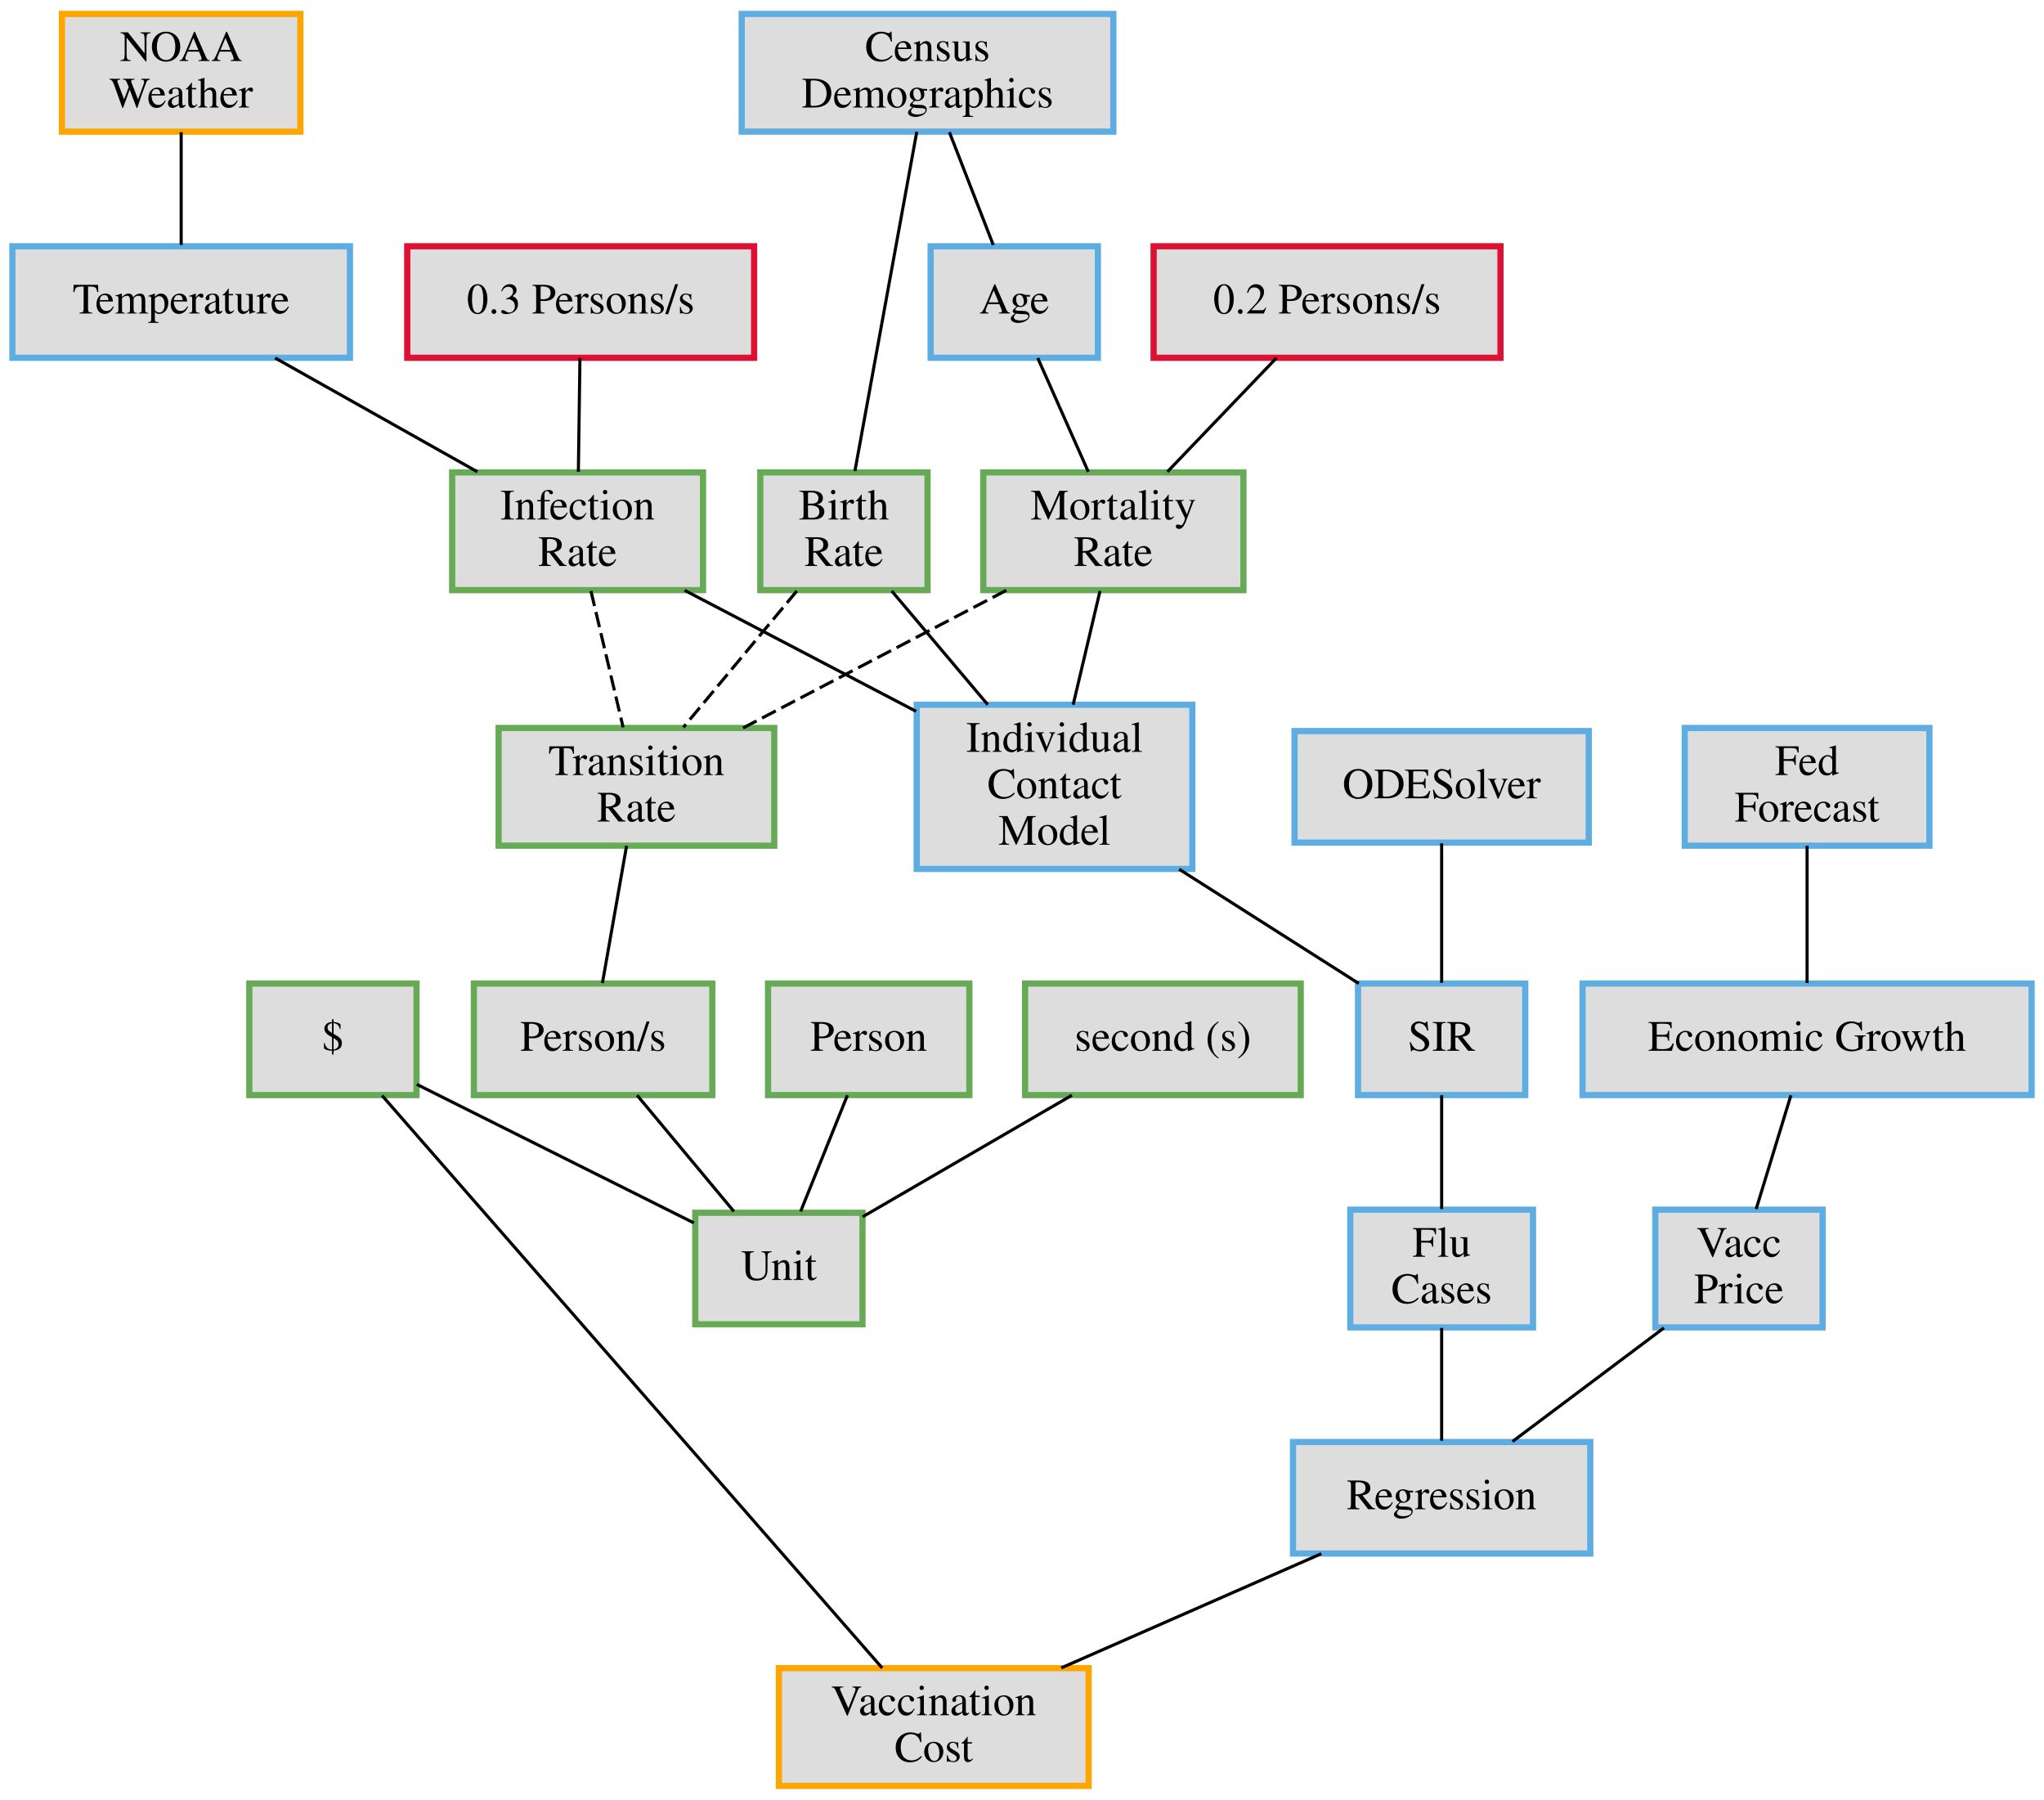
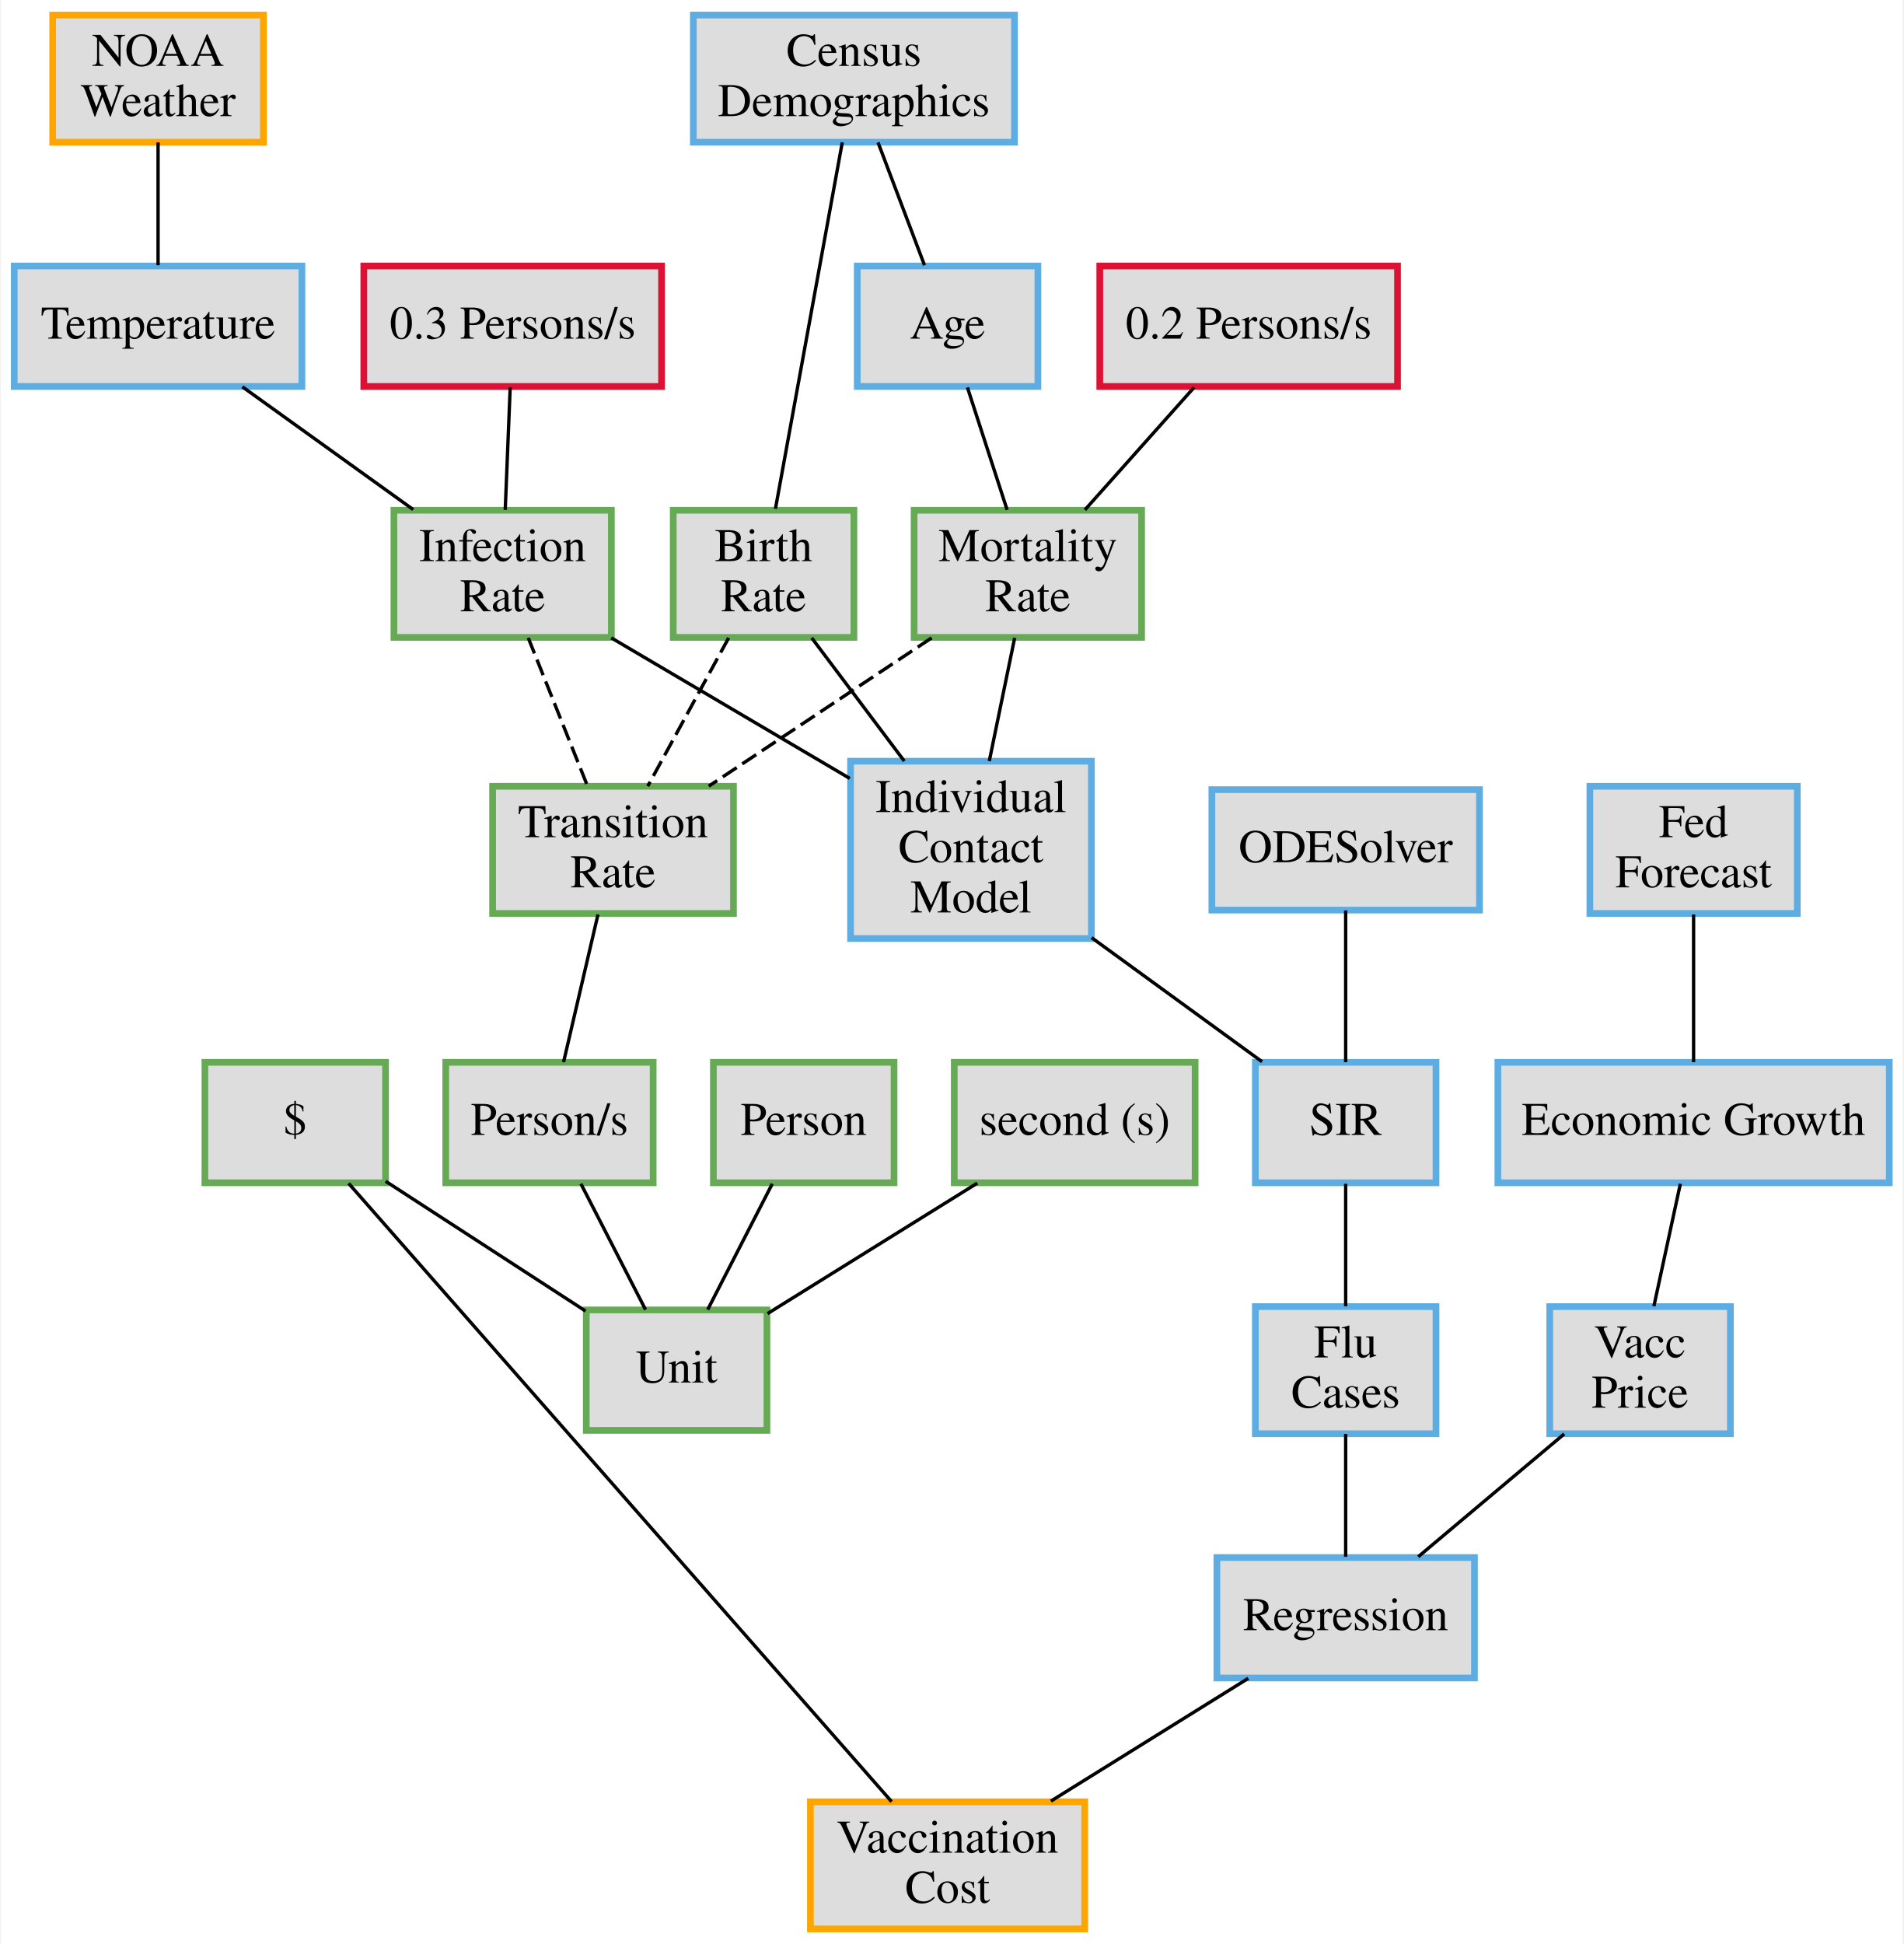
- <svg xmlns="http://www.w3.org/2000/svg" width="660pt" height="581pt" viewBox="0.00 0.00 660.00 581.00">
+ <svg xmlns="http://www.w3.org/2000/svg" width="569pt" height="581pt" viewBox="0.00 0.00 568.50 581.00">
  <g id="graph0" class="graph" transform="scale(1 1) rotate(0) translate(4 577)">
-     <polygon fill="white" stroke="none" points="-4,4 -4,-577 656,-577 656,4 -4,4" />
+     <polygon fill="#ffffff" stroke="transparent" points="-4,4 -4,-577 564.5,-577 564.5,4 -4,4" />
    <g id="node1" class="node">
-       <polygon fill="#dddddd" stroke="#5dade2" stroke-width="2" points="292,-296.5 292,-349.5 381,-349.5 381,-296.5 292,-296.5" />
-       <text text-anchor="middle" x="336.5" y="-334.3" font-family="Times,serif" font-size="14.00">Individual</text>
-       <text text-anchor="middle" x="336.5" y="-319.3" font-family="Times,serif" font-size="14.00">Contact</text>
-       <text text-anchor="middle" x="336.5" y="-304.3" font-family="Times,serif" font-size="14.00">Model</text>
+       <polygon fill="#dddddd" stroke="#5dade2" stroke-width="2" points="250,-296.5 250,-349.5 322,-349.5 322,-296.5 250,-296.5" />
+       <text text-anchor="middle" x="286" y="-334.3" font-family="Times,serif" font-size="14.00" fill="#000000">Individual</text>
+       <text text-anchor="middle" x="286" y="-319.3" font-family="Times,serif" font-size="14.00" fill="#000000">Contact</text>
+       <text text-anchor="middle" x="286" y="-304.3" font-family="Times,serif" font-size="14.00" fill="#000000">Model</text>
    </g>
    <g id="node2" class="node">
-       <polygon fill="#dddddd" stroke="#5dade2" stroke-width="2" points="434.5,-223.5 434.5,-259.5 488.5,-259.5 488.5,-223.5 434.5,-223.5" />
-       <text text-anchor="middle" x="461.5" y="-237.8" font-family="Times,serif" font-size="14.00">SIR</text>
+       <polygon fill="#dddddd" stroke="#5dade2" stroke-width="2" points="371,-223.5 371,-259.5 425,-259.5 425,-223.5 371,-223.5" />
+       <text text-anchor="middle" x="398" y="-237.8" font-family="Times,serif" font-size="14.00" fill="#000000">SIR</text>
    </g>
    <g id="edge1" class="edge">
-       <path fill="none" stroke="black" d="M376.739,-296.408C395.723,-284.334 417.86,-270.255 434.749,-259.514" />
+       <path fill="none" stroke="#000000" d="M322.054,-296.764C338.68,-284.666 358.005,-270.603 373,-259.692" />
    </g>
    <g id="node22" class="node">
-       <polygon fill="#dddddd" stroke="#5dade2" stroke-width="2" points="432,-148.5 432,-186.5 491,-186.5 491,-148.5 432,-148.5" />
-       <text text-anchor="middle" x="461.5" y="-171.3" font-family="Times,serif" font-size="14.00">Flu</text>
-       <text text-anchor="middle" x="461.5" y="-156.3" font-family="Times,serif" font-size="14.00">Cases</text>
+       <polygon fill="#dddddd" stroke="#5dade2" stroke-width="2" points="371,-148.5 371,-186.5 425,-186.5 425,-148.5 371,-148.5" />
+       <text text-anchor="middle" x="398" y="-171.3" font-family="Times,serif" font-size="14.00" fill="#000000">Flu</text>
+       <text text-anchor="middle" x="398" y="-156.3" font-family="Times,serif" font-size="14.00" fill="#000000">Cases</text>
    </g>
    <g id="edge19" class="edge">
-       <path fill="none" stroke="black" d="M461.5,-223.437C461.5,-212.375 461.5,-197.979 461.5,-186.699" />
+       <path fill="none" stroke="#000000" d="M398,-223.208C398,-212.08 398,-197.888 398,-186.614" />
    </g>
    <g id="node3" class="node">
-       <polygon fill="#dddddd" stroke="#66aa55" stroke-width="2" points="142,-386.5 142,-424.5 223,-424.5 223,-386.5 142,-386.5" />
-       <text text-anchor="middle" x="182.5" y="-409.3" font-family="Times,serif" font-size="14.00">Infection</text>
-       <text text-anchor="middle" x="182.5" y="-394.3" font-family="Times,serif" font-size="14.00">Rate</text>
+       <polygon fill="#dddddd" stroke="#66aa55" stroke-width="2" points="113.5,-386.5 113.5,-424.5 178.5,-424.5 178.5,-386.5 113.5,-386.5" />
+       <text text-anchor="middle" x="146" y="-409.3" font-family="Times,serif" font-size="14.00" fill="#000000">Infection</text>
+       <text text-anchor="middle" x="146" y="-394.3" font-family="Times,serif" font-size="14.00" fill="#000000">Rate</text>
    </g>
    <g id="edge2" class="edge">
-       <path fill="none" stroke="black" d="M217.061,-386.434C239.142,-374.892 267.995,-359.809 291.811,-347.36" />
+       <path fill="none" stroke="#000000" d="M178.471,-386.365C199.796,-373.799 227.718,-357.345 249.764,-344.353" />
    </g>
    <g id="node7" class="node">
-       <polygon fill="#dddddd" stroke="#66aa55" stroke-width="2" points="157,-304 157,-342 246,-342 246,-304 157,-304" />
-       <text text-anchor="middle" x="201.5" y="-326.8" font-family="Times,serif" font-size="14.00">Transition</text>
-       <text text-anchor="middle" x="201.5" y="-311.8" font-family="Times,serif" font-size="14.00">Rate</text>
+       <polygon fill="#dddddd" stroke="#66aa55" stroke-width="2" points="143,-304 143,-342 215,-342 215,-304 143,-304" />
+       <text text-anchor="middle" x="179" y="-326.8" font-family="Times,serif" font-size="14.00" fill="#000000">Transition</text>
+       <text text-anchor="middle" x="179" y="-311.8" font-family="Times,serif" font-size="14.00" fill="#000000">Rate</text>
    </g>
    <g id="edge7" class="edge">
-       <path fill="none" stroke="black" stroke-dasharray="5,2" d="M186.811,-386.233C189.921,-373.059 194.1,-355.352 197.206,-342.194" />
+       <path fill="none" stroke="#000000" stroke-dasharray="5,2" d="M153.654,-386.365C158.985,-373.037 166.066,-355.336 171.388,-342.031" />
    </g>
    <g id="node4" class="node">
-       <polygon fill="#dddddd" stroke="#dd1133" stroke-width="2" points="127.5,-461.5 127.5,-497.5 239.5,-497.5 239.5,-461.5 127.5,-461.5" />
-       <text text-anchor="middle" x="183.5" y="-475.8" font-family="Times,serif" font-size="14.00">0.3 Persons/s</text>
+       <polygon fill="#dddddd" stroke="#dd1133" stroke-width="2" points="104.5,-461.5 104.5,-497.5 193.5,-497.5 193.5,-461.5 104.5,-461.5" />
+       <text text-anchor="middle" x="149" y="-475.8" font-family="Times,serif" font-size="14.00" fill="#000000">0.3 Persons/s</text>
    </g>
    <g id="edge3" class="edge">
-       <path fill="none" stroke="black" d="M183.263,-461.437C183.109,-450.375 182.909,-435.979 182.753,-424.699" />
+       <path fill="none" stroke="#000000" d="M148.258,-461.208C147.807,-450.08 147.232,-435.888 146.775,-424.614" />
    </g>
    <g id="node5" class="node">
-       <polygon fill="#dddddd" stroke="#dd1133" stroke-width="2" points="368.5,-461.5 368.5,-497.5 480.5,-497.5 480.5,-461.5 368.5,-461.5" />
-       <text text-anchor="middle" x="424.5" y="-475.8" font-family="Times,serif" font-size="14.00">0.2 Persons/s</text>
+       <polygon fill="#dddddd" stroke="#dd1133" stroke-width="2" points="324.5,-461.5 324.5,-497.5 413.5,-497.5 413.5,-461.5 324.5,-461.5" />
+       <text text-anchor="middle" x="369" y="-475.8" font-family="Times,serif" font-size="14.00" fill="#000000">0.2 Persons/s</text>
    </g>
    <g id="node6" class="node">
-       <polygon fill="#dddddd" stroke="#66aa55" stroke-width="2" points="313.5,-386.5 313.5,-424.5 397.5,-424.5 397.5,-386.5 313.5,-386.5" />
-       <text text-anchor="middle" x="355.5" y="-409.3" font-family="Times,serif" font-size="14.00">Mortality</text>
-       <text text-anchor="middle" x="355.5" y="-394.3" font-family="Times,serif" font-size="14.00">Rate</text>
+       <polygon fill="#dddddd" stroke="#66aa55" stroke-width="2" points="269,-386.5 269,-424.5 337,-424.5 337,-386.5 269,-386.5" />
+       <text text-anchor="middle" x="303" y="-409.3" font-family="Times,serif" font-size="14.00" fill="#000000">Mortality</text>
+       <text text-anchor="middle" x="303" y="-394.3" font-family="Times,serif" font-size="14.00" fill="#000000">Rate</text>
    </g>
    <g id="edge4" class="edge">
-       <path fill="none" stroke="black" d="M408.148,-461.437C397.547,-450.375 383.751,-435.979 372.941,-424.699" />
+       <path fill="none" stroke="#000000" d="M352.685,-461.208C342.76,-450.08 330.103,-435.888 320.048,-424.614" />
    </g>
    <g id="edge5" class="edge">
-       <path fill="none" stroke="black" d="M351.189,-386.233C348.627,-375.378 345.338,-361.446 342.523,-349.517" />
+       <path fill="none" stroke="#000000" d="M299.057,-386.365C296.801,-375.417 293.937,-361.519 291.467,-349.529" />
    </g>
    <g id="edge6" class="edge">
-       <path fill="none" stroke="black" stroke-dasharray="5,2" d="M320.939,-386.434C295.577,-373.177 261.281,-355.249 235.945,-342.005" />
+       <path fill="none" stroke="#000000" stroke-dasharray="5,2" d="M274.24,-386.365C254.208,-373.037 227.602,-355.336 207.604,-342.031" />
    </g>
    <g id="node9" class="node">
-       <polygon fill="#dddddd" stroke="#66aa55" stroke-width="2" points="149,-223.5 149,-259.5 226,-259.5 226,-223.5 149,-223.5" />
-       <text text-anchor="middle" x="187.5" y="-237.8" font-family="Times,serif" font-size="14.00">Person/s</text>
+       <polygon fill="#dddddd" stroke="#66aa55" stroke-width="2" points="129,-223.5 129,-259.5 191,-259.5 191,-223.5 129,-223.5" />
+       <text text-anchor="middle" x="160" y="-237.8" font-family="Times,serif" font-size="14.00" fill="#000000">Person/s</text>
    </g>
    <g id="edge10" class="edge">
-       <path fill="none" stroke="black" d="M198.323,-303.96C195.984,-290.675 192.822,-272.722 190.52,-259.651" />
+       <path fill="none" stroke="#000000" d="M174.497,-303.686C171.381,-290.317 167.261,-272.646 164.21,-259.559" />
    </g>
    <g id="node8" class="node">
-       <polygon fill="#dddddd" stroke="#66aa55" stroke-width="2" points="241.5,-386.5 241.5,-424.5 295.5,-424.5 295.5,-386.5 241.5,-386.5" />
-       <text text-anchor="middle" x="268.5" y="-409.3" font-family="Times,serif" font-size="14.00">Birth</text>
-       <text text-anchor="middle" x="268.5" y="-394.3" font-family="Times,serif" font-size="14.00">Rate</text>
+       <polygon fill="#dddddd" stroke="#66aa55" stroke-width="2" points="197,-386.5 197,-424.5 251,-424.5 251,-386.5 197,-386.5" />
+       <text text-anchor="middle" x="224" y="-409.3" font-family="Times,serif" font-size="14.00" fill="#000000">Birth</text>
+       <text text-anchor="middle" x="224" y="-394.3" font-family="Times,serif" font-size="14.00" fill="#000000">Rate</text>
    </g>
    <g id="edge9" class="edge">
-       <path fill="none" stroke="black" d="M283.93,-386.233C293.1,-375.378 304.868,-361.446 314.945,-349.517" />
+       <path fill="none" stroke="#000000" d="M238.38,-386.365C246.607,-375.417 257.053,-361.519 266.063,-349.529" />
    </g>
    <g id="edge8" class="edge">
-       <path fill="none" stroke="black" stroke-dasharray="5,2" d="M253.297,-386.233C242.332,-373.059 227.594,-355.352 216.643,-342.194" />
+       <path fill="none" stroke="#000000" stroke-dasharray="5,2" d="M213.563,-386.365C206.293,-373.037 196.638,-355.336 189.38,-342.031" />
    </g>
    <g id="node11" class="node">
-       <polygon fill="#dddddd" stroke="#66aa55" stroke-width="2" points="220.5,-149.5 220.5,-185.5 274.5,-185.5 274.5,-149.5 220.5,-149.5" />
-       <text text-anchor="middle" x="247.5" y="-163.8" font-family="Times,serif" font-size="14.00">Unit</text>
+       <polygon fill="#dddddd" stroke="#66aa55" stroke-width="2" points="171,-149.5 171,-185.5 225,-185.5 225,-149.5 171,-149.5" />
+       <text text-anchor="middle" x="198" y="-163.8" font-family="Times,serif" font-size="14.00" fill="#000000">Unit</text>
    </g>
    <g id="edge12" class="edge">
-       <path fill="none" stroke="black" d="M201.719,-223.437C211.145,-212.126 223.476,-197.328 232.966,-185.941" />
+       <path fill="none" stroke="#000000" d="M169.393,-223.208C175.283,-211.738 182.845,-197.012 188.715,-185.582" />
    </g>
    <g id="node10" class="node">
-       <polygon fill="#dddddd" stroke="#66aa55" stroke-width="2" points="244,-223.5 244,-259.5 309,-259.5 309,-223.5 244,-223.5" />
-       <text text-anchor="middle" x="276.5" y="-237.8" font-family="Times,serif" font-size="14.00">Person</text>
+       <polygon fill="#dddddd" stroke="#66aa55" stroke-width="2" points="209,-223.5 209,-259.5 263,-259.5 263,-223.5 209,-223.5" />
+       <text text-anchor="middle" x="236" y="-237.8" font-family="Times,serif" font-size="14.00" fill="#000000">Person</text>
    </g>
    <g id="edge11" class="edge">
-       <path fill="none" stroke="black" d="M269.627,-223.437C265.072,-212.126 259.111,-197.328 254.525,-185.941" />
+       <path fill="none" stroke="#000000" d="M226.607,-223.208C220.717,-211.738 213.155,-197.012 207.285,-185.582" />
    </g>
    <g id="node12" class="node">
-       <polygon fill="#dddddd" stroke="#66aa55" stroke-width="2" points="327,-223.5 327,-259.5 416,-259.5 416,-223.5 327,-223.5" />
-       <text text-anchor="middle" x="371.5" y="-237.8" font-family="Times,serif" font-size="14.00">second (s)</text>
+       <polygon fill="#dddddd" stroke="#66aa55" stroke-width="2" points="281,-223.5 281,-259.5 353,-259.5 353,-223.5 281,-223.5" />
+       <text text-anchor="middle" x="317" y="-237.8" font-family="Times,serif" font-size="14.00" fill="#000000">second (s)</text>
    </g>
    <g id="edge13" class="edge">
-       <path fill="none" stroke="black" d="M342.114,-223.437C321.631,-211.544 294.509,-195.796 274.557,-184.21" />
+       <path fill="none" stroke="#000000" d="M287.889,-223.398C268.761,-211.502 243.904,-196.045 225.179,-184.401" />
    </g>
    <g id="node13" class="node">
-       <polygon fill="#dddddd" stroke="#66aa55" stroke-width="2" points="76.5,-223.5 76.5,-259.5 130.5,-259.5 130.5,-223.5 76.5,-223.5" />
-       <text text-anchor="middle" x="103.5" y="-237.8" font-family="Times,serif" font-size="14.00">$</text>
+       <polygon fill="#dddddd" stroke="#66aa55" stroke-width="2" points="57,-223.5 57,-259.5 111,-259.5 111,-223.5 57,-223.5" />
+       <text text-anchor="middle" x="84" y="-237.8" font-family="Times,serif" font-size="14.00" fill="#000000">$</text>
    </g>
    <g id="edge14" class="edge">
-       <path fill="none" stroke="black" d="M130.585,-226.957C156.167,-214.166 194.345,-195.078 220.047,-182.227" />
+       <path fill="none" stroke="#000000" d="M111.016,-223.963C129.057,-212.252 152.7,-196.905 170.782,-185.167" />
    </g>
    <g id="node15" class="node">
-       <polygon fill="#dddddd" stroke="orange" stroke-width="2" points="247.5,-0.5 247.5,-38.5 347.5,-38.5 347.5,-0.5 247.5,-0.5" />
-       <text text-anchor="middle" x="297.5" y="-23.3" font-family="Times,serif" font-size="14.00">Vaccination</text>
-       <text text-anchor="middle" x="297.5" y="-8.3" font-family="Times,serif" font-size="14.00">Cost</text>
+       <polygon fill="#dddddd" stroke="#ffa500" stroke-width="2" points="238,-.5 238,-38.5 320,-38.5 320,-.5 238,-.5" />
+       <text text-anchor="middle" x="279" y="-23.3" font-family="Times,serif" font-size="14.00" fill="#000000">Vaccination</text>
+       <text text-anchor="middle" x="279" y="-8.3" font-family="Times,serif" font-size="14.00" fill="#000000">Cost</text>
    </g>
    <g id="edge27" class="edge">
-       <path fill="none" stroke="black" d="M119.376,-223.333C155.573,-181.911 243.931,-80.801 280.855,-38.548" />
+       <path fill="none" stroke="#000000" d="M99.958,-223.333C136.342,-181.911 225.155,-80.801 262.269,-38.548" />
    </g>
    <g id="node14" class="node">
-       <polygon fill="#dddddd" stroke="orange" stroke-width="2" points="16,-534.5 16,-572.5 93,-572.5 93,-534.5 16,-534.5" />
-       <text text-anchor="middle" x="54.5" y="-557.3" font-family="Times,serif" font-size="14.00">NOAA</text>
-       <text text-anchor="middle" x="54.5" y="-542.3" font-family="Times,serif" font-size="14.00">Weather</text>
+       <polygon fill="#dddddd" stroke="#ffa500" stroke-width="2" points="11.5,-534.5 11.5,-572.5 74.5,-572.5 74.5,-534.5 11.5,-534.5" />
+       <text text-anchor="middle" x="43" y="-557.3" font-family="Times,serif" font-size="14.00" fill="#000000">NOAA</text>
+       <text text-anchor="middle" x="43" y="-542.3" font-family="Times,serif" font-size="14.00" fill="#000000">Weather</text>
    </g>
    <g id="node19" class="node">
-       <polygon fill="#dddddd" stroke="#5dade2" stroke-width="2" points="0,-461.5 0,-497.5 109,-497.5 109,-461.5 0,-461.5" />
-       <text text-anchor="middle" x="54.5" y="-475.8" font-family="Times,serif" font-size="14.00">Temperature</text>
+       <polygon fill="#dddddd" stroke="#5dade2" stroke-width="2" points="0,-461.5 0,-497.5 86,-497.5 86,-461.5 0,-461.5" />
+       <text text-anchor="middle" x="43" y="-475.8" font-family="Times,serif" font-size="14.00" fill="#000000">Temperature</text>
    </g>
    <g id="edge22" class="edge">
-       <path fill="none" stroke="black" d="M54.5,-534.331C54.5,-523.167 54.5,-508.941 54.5,-497.918" />
+       <path fill="none" stroke="#000000" d="M43,-534.443C43,-523.138 43,-508.883 43,-497.727" />
    </g>
    <g id="node16" class="node">
-       <polygon fill="#dddddd" stroke="#5dade2" stroke-width="2" points="540,-304 540,-342 619,-342 619,-304 540,-304" />
-       <text text-anchor="middle" x="579.5" y="-326.8" font-family="Times,serif" font-size="14.00">Fed</text>
-       <text text-anchor="middle" x="579.5" y="-311.8" font-family="Times,serif" font-size="14.00">Forecast</text>
+       <polygon fill="#dddddd" stroke="#5dade2" stroke-width="2" points="471,-304 471,-342 533,-342 533,-304 471,-304" />
+       <text text-anchor="middle" x="502" y="-326.8" font-family="Times,serif" font-size="14.00" fill="#000000">Fed</text>
+       <text text-anchor="middle" x="502" y="-311.8" font-family="Times,serif" font-size="14.00" fill="#000000">Forecast</text>
    </g>
    <g id="node21" class="node">
-       <polygon fill="#dddddd" stroke="#5dade2" stroke-width="2" points="507,-223.5 507,-259.5 652,-259.5 652,-223.5 507,-223.5" />
-       <text text-anchor="middle" x="579.5" y="-237.8" font-family="Times,serif" font-size="14.00">Economic Growth</text>
+       <polygon fill="#dddddd" stroke="#5dade2" stroke-width="2" points="443.5,-223.5 443.5,-259.5 560.5,-259.5 560.5,-223.5 443.5,-223.5" />
+       <text text-anchor="middle" x="502" y="-237.8" font-family="Times,serif" font-size="14.00" fill="#000000">Economic Growth</text>
    </g>
    <g id="edge24" class="edge">
-       <path fill="none" stroke="black" d="M579.5,-303.96C579.5,-290.675 579.5,-272.722 579.5,-259.651" />
+       <path fill="none" stroke="#000000" d="M502,-303.686C502,-290.317 502,-272.646 502,-259.559" />
    </g>
    <g id="node17" class="node">
-       <polygon fill="#dddddd" stroke="#5dade2" stroke-width="2" points="235.5,-534.5 235.5,-572.5 355.5,-572.5 355.5,-534.5 235.5,-534.5" />
-       <text text-anchor="middle" x="295.5" y="-557.3" font-family="Times,serif" font-size="14.00">Census</text>
-       <text text-anchor="middle" x="295.5" y="-542.3" font-family="Times,serif" font-size="14.00">Demographics</text>
+       <polygon fill="#dddddd" stroke="#5dade2" stroke-width="2" points="203,-534.5 203,-572.5 299,-572.5 299,-534.5 203,-534.5" />
+       <text text-anchor="middle" x="251" y="-557.3" font-family="Times,serif" font-size="14.00" fill="#000000">Census</text>
+       <text text-anchor="middle" x="251" y="-542.3" font-family="Times,serif" font-size="14.00" fill="#000000">Demographics</text>
    </g>
    <g id="edge17" class="edge">
-       <path fill="none" stroke="black" d="M292.025,-534.455C286.87,-506.193 277.244,-453.431 272.047,-424.942" />
+       <path fill="none" stroke="#000000" d="M247.525,-534.455C242.37,-506.193 232.744,-453.431 227.547,-424.942" />
    </g>
    <g id="node20" class="node">
-       <polygon fill="#dddddd" stroke="#5dade2" stroke-width="2" points="296.5,-461.5 296.5,-497.5 350.5,-497.5 350.5,-461.5 296.5,-461.5" />
-       <text text-anchor="middle" x="323.5" y="-475.8" font-family="Times,serif" font-size="14.00">Age</text>
+       <polygon fill="#dddddd" stroke="#5dade2" stroke-width="2" points="252,-461.5 252,-497.5 306,-497.5 306,-461.5 252,-461.5" />
+       <text text-anchor="middle" x="279" y="-475.8" font-family="Times,serif" font-size="14.00" fill="#000000">Age</text>
    </g>
    <g id="edge23" class="edge">
-       <path fill="none" stroke="black" d="M302.566,-534.331C306.907,-523.167 312.44,-508.941 316.726,-497.918" />
+       <path fill="none" stroke="#000000" d="M258.211,-534.443C262.488,-523.138 267.882,-508.883 272.103,-497.727" />
    </g>
    <g id="node18" class="node">
-       <polygon fill="#dddddd" stroke="#5dade2" stroke-width="2" points="414,-305 414,-341 509,-341 509,-305 414,-305" />
-       <text text-anchor="middle" x="461.5" y="-319.3" font-family="Times,serif" font-size="14.00">ODESolver</text>
+       <polygon fill="#dddddd" stroke="#5dade2" stroke-width="2" points="358,-305 358,-341 438,-341 438,-305 358,-305" />
+       <text text-anchor="middle" x="398" y="-319.3" font-family="Times,serif" font-size="14.00" fill="#000000">ODESolver</text>
    </g>
    <g id="edge25" class="edge">
-       <path fill="none" stroke="black" d="M461.5,-304.75C461.5,-291.415 461.5,-273.043 461.5,-259.717" />
+       <path fill="none" stroke="#000000" d="M398,-304.913C398,-291.407 398,-273.031 398,-259.537" />
    </g>
    <g id="edge15" class="edge">
-       <path fill="none" stroke="black" d="M84.834,-461.437C104.499,-450.375 130.092,-435.979 150.146,-424.699" />
+       <path fill="none" stroke="#000000" d="M68.197,-461.398C83.681,-450.273 103.503,-436.032 119.263,-424.709" />
    </g>
    <g id="edge16" class="edge">
-       <path fill="none" stroke="black" d="M331.084,-461.437C336,-450.375 342.398,-435.979 347.411,-424.699" />
+       <path fill="none" stroke="#000000" d="M284.933,-461.208C288.542,-450.08 293.144,-435.888 296.801,-424.614" />
    </g>
    <g id="node23" class="node">
-       <polygon fill="#dddddd" stroke="#5dade2" stroke-width="2" points="530.5,-148.5 530.5,-186.5 584.5,-186.5 584.5,-148.5 530.5,-148.5" />
-       <text text-anchor="middle" x="557.5" y="-171.3" font-family="Times,serif" font-size="14.00">Vacc</text>
-       <text text-anchor="middle" x="557.5" y="-156.3" font-family="Times,serif" font-size="14.00">Price</text>
+       <polygon fill="#dddddd" stroke="#5dade2" stroke-width="2" points="459,-148.5 459,-186.5 513,-186.5 513,-148.5 459,-148.5" />
+       <text text-anchor="middle" x="486" y="-171.3" font-family="Times,serif" font-size="14.00" fill="#000000">Vacc</text>
+       <text text-anchor="middle" x="486" y="-156.3" font-family="Times,serif" font-size="14.00" fill="#000000">Price</text>
    </g>
    <g id="edge18" class="edge">
-       <path fill="none" stroke="black" d="M574.286,-223.437C570.906,-212.375 566.508,-197.979 563.061,-186.699" />
+       <path fill="none" stroke="#000000" d="M498.045,-223.208C495.639,-212.08 492.57,-197.888 490.133,-186.614" />
    </g>
    <g id="node24" class="node">
-       <polygon fill="#dddddd" stroke="#5dade2" stroke-width="2" points="413.5,-75.5 413.5,-111.5 509.5,-111.5 509.5,-75.5 413.5,-75.5" />
-       <text text-anchor="middle" x="461.5" y="-89.8" font-family="Times,serif" font-size="14.00">Regression</text>
+       <polygon fill="#dddddd" stroke="#5dade2" stroke-width="2" points="359.5,-75.5 359.5,-111.5 436.5,-111.5 436.5,-75.5 359.5,-75.5" />
+       <text text-anchor="middle" x="398" y="-89.8" font-family="Times,serif" font-size="14.00" fill="#000000">Regression</text>
    </g>
    <g id="edge21" class="edge">
-       <path fill="none" stroke="black" d="M461.5,-148.331C461.5,-137.167 461.5,-122.941 461.5,-111.918" />
+       <path fill="none" stroke="#000000" d="M398,-148.443C398,-137.138 398,-122.883 398,-111.727" />
    </g>
    <g id="edge20" class="edge">
-       <path fill="none" stroke="black" d="M533.275,-148.331C518.278,-137.083 499.138,-122.729 484.395,-111.671" />
+       <path fill="none" stroke="#000000" d="M463.338,-148.443C449.894,-137.138 432.942,-122.883 419.675,-111.727" />
    </g>
    <g id="edge26" class="edge">
-       <path fill="none" stroke="black" d="M422.634,-75.437C397.344,-64.334 364.401,-49.871 338.664,-38.572" />
+       <path fill="none" stroke="#000000" d="M368.889,-75.398C350.999,-64.273 328.099,-50.032 309.89,-38.709" />
    </g>
  </g>
</svg>
